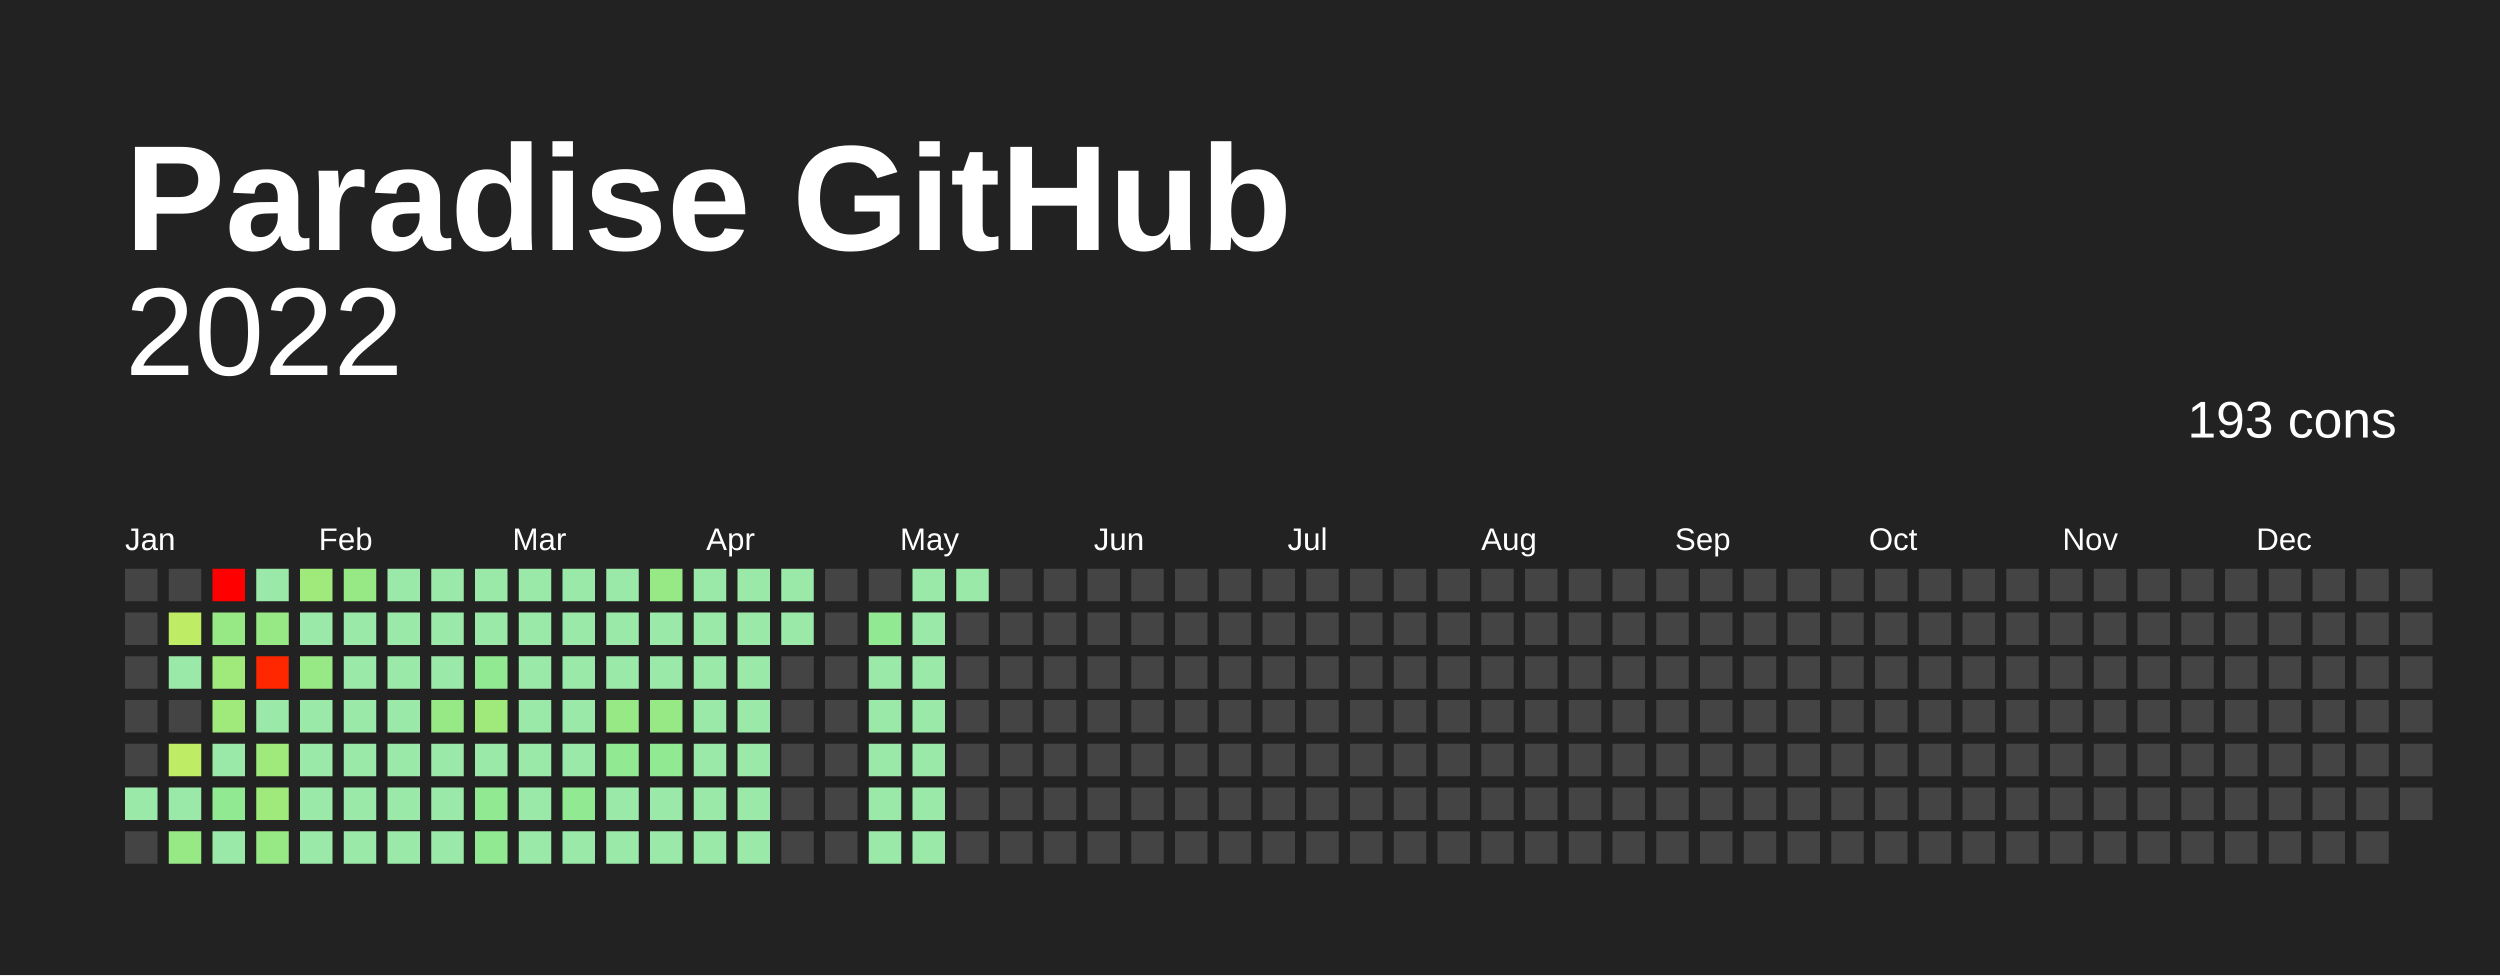
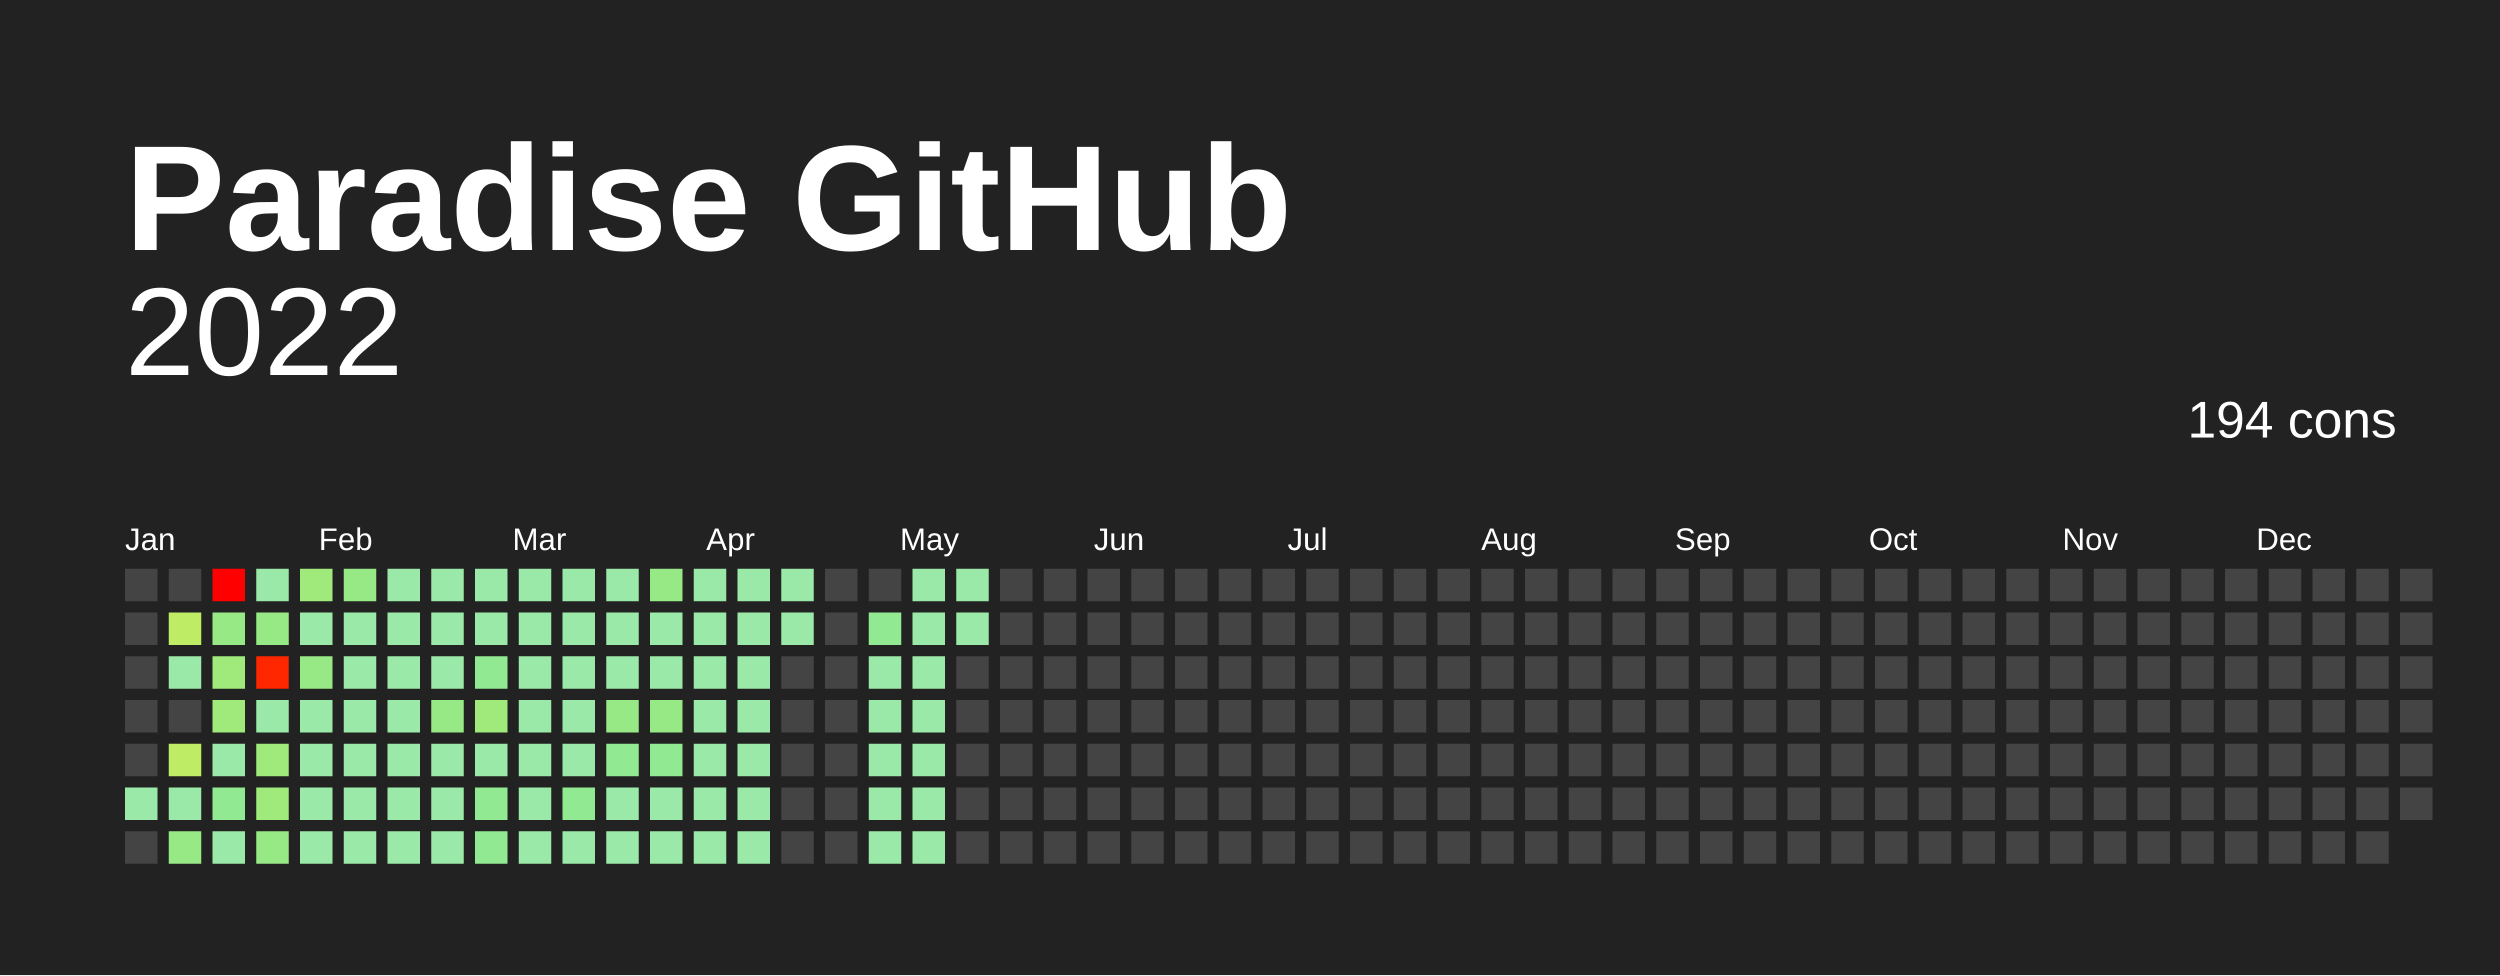
<svg xmlns="http://www.w3.org/2000/svg" baseProfile="full" height="78mm" version="1.1" viewBox="0,0,200,78" width="200mm">
  <defs />
  <rect fill="#222222" height="78" width="200" x="0" y="0" />
  <text fill="#FFFFFF" style="font-size:12px; font-family:Arial; font-weight:bold;" x="10" y="20">Paradise GitHub</text>
  <text alignment-baseline="hanging" fill="#FFFFFF" style="font-size:10.0px; font-family:Arial;" x="10" y="30">2022</text>
-   <text alignment-baseline="hanging" fill="#FFFFFF" style="font-size:4.125px; font-family:Arial;" x="175" y="35">193 cons</text>
+   <text alignment-baseline="hanging" fill="#FFFFFF" style="font-size:4.125px; font-family:Arial;" x="175" y="35">194 cons</text>
  <text fill="#FFFFFF" style="font-size:2.5px; font-family:Arial" x="10.0" y="44">Jan</text>
  <text fill="#FFFFFF" style="font-size:2.5px; font-family:Arial" x="25.5" y="44">Feb</text>
  <text fill="#FFFFFF" style="font-size:2.5px; font-family:Arial" x="41.0" y="44">Mar</text>
  <text fill="#FFFFFF" style="font-size:2.5px; font-family:Arial" x="56.5" y="44">Apr</text>
  <text fill="#FFFFFF" style="font-size:2.5px; font-family:Arial" x="72.0" y="44">May</text>
  <text fill="#FFFFFF" style="font-size:2.5px; font-family:Arial" x="87.5" y="44">Jun</text>
  <text fill="#FFFFFF" style="font-size:2.5px; font-family:Arial" x="103.0" y="44">Jul</text>
  <text fill="#FFFFFF" style="font-size:2.5px; font-family:Arial" x="118.5" y="44">Aug</text>
  <text fill="#FFFFFF" style="font-size:2.5px; font-family:Arial" x="134.0" y="44">Sep</text>
  <text fill="#FFFFFF" style="font-size:2.5px; font-family:Arial" x="149.5" y="44">Oct</text>
  <text fill="#FFFFFF" style="font-size:2.5px; font-family:Arial" x="165.0" y="44">Nov</text>
  <text fill="#FFFFFF" style="font-size:2.5px; font-family:Arial" x="180.5" y="44">Dec</text>
  <rect fill="#444444" height="2.6" width="2.6" x="10.0" y="45.5" />
  <rect fill="#444444" height="2.6" width="2.6" x="10.0" y="49.0" />
  <rect fill="#444444" height="2.6" width="2.6" x="10.0" y="52.5" />
  <rect fill="#444444" height="2.6" width="2.6" x="10.0" y="56.0" />
  <rect fill="#444444" height="2.6" width="2.6" x="10.0" y="59.5" />
  <rect fill="#9be9a8" height="2.6" width="2.6" x="10.0" y="63.0" />
  <rect fill="#444444" height="2.6" width="2.6" x="10.0" y="66.5" />
  <rect fill="#444444" height="2.6" width="2.6" x="13.5" y="45.5" />
  <rect fill="#bfec65" height="2.6" width="2.6" x="13.5" y="49.0" />
  <rect fill="#9be9a8" height="2.6" width="2.6" x="13.5" y="52.5" />
  <rect fill="#444444" height="2.6" width="2.6" x="13.5" y="56.0" />
  <rect fill="#bfec65" height="2.6" width="2.6" x="13.5" y="59.5" />
  <rect fill="#9be9a8" height="2.6" width="2.6" x="13.5" y="63.0" />
  <rect fill="#97e986" height="2.6" width="2.6" x="13.5" y="66.5" />
  <rect fill="red" height="2.6" width="2.6" x="17.0" y="45.5" />
  <rect fill="#97e986" height="2.6" width="2.6" x="17.0" y="49.0" />
  <rect fill="#a0ea7b" height="2.6" width="2.6" x="17.0" y="52.5" />
  <rect fill="#a0ea7b" height="2.6" width="2.6" x="17.0" y="56.0" />
  <rect fill="#9be9a8" height="2.6" width="2.6" x="17.0" y="59.5" />
  <rect fill="#91e991" height="2.6" width="2.6" x="17.0" y="63.0" />
  <rect fill="#9be9a8" height="2.6" width="2.6" x="17.0" y="66.5" />
  <rect fill="#9be9a8" height="2.6" width="2.6" x="20.5" y="45.5" />
  <rect fill="#97e986" height="2.6" width="2.6" x="20.5" y="49.0" />
  <rect fill="#ff2700" height="2.6" width="2.6" x="20.5" y="52.5" />
  <rect fill="#9be9a8" height="2.6" width="2.6" x="20.5" y="56.0" />
  <rect fill="#a0ea7b" height="2.6" width="2.6" x="20.5" y="59.5" />
  <rect fill="#a0ea7b" height="2.6" width="2.6" x="20.5" y="63.0" />
  <rect fill="#97e986" height="2.6" width="2.6" x="20.5" y="66.5" />
  <rect fill="#a0ea7b" height="2.6" width="2.6" x="24.0" y="45.5" />
  <rect fill="#9be9a8" height="2.6" width="2.6" x="24.0" y="49.0" />
  <rect fill="#97e986" height="2.6" width="2.6" x="24.0" y="52.5" />
  <rect fill="#9be9a8" height="2.6" width="2.6" x="24.0" y="56.0" />
  <rect fill="#9be9a8" height="2.6" width="2.6" x="24.0" y="59.5" />
  <rect fill="#9be9a8" height="2.6" width="2.6" x="24.0" y="63.0" />
  <rect fill="#9be9a8" height="2.6" width="2.6" x="24.0" y="66.5" />
  <rect fill="#97e986" height="2.6" width="2.6" x="27.5" y="45.5" />
  <rect fill="#9be9a8" height="2.6" width="2.6" x="27.5" y="49.0" />
  <rect fill="#9be9a8" height="2.6" width="2.6" x="27.5" y="52.5" />
  <rect fill="#9be9a8" height="2.6" width="2.6" x="27.5" y="56.0" />
  <rect fill="#9be9a8" height="2.6" width="2.6" x="27.5" y="59.5" />
  <rect fill="#9be9a8" height="2.6" width="2.6" x="27.5" y="63.0" />
  <rect fill="#9be9a8" height="2.6" width="2.6" x="27.5" y="66.5" />
  <rect fill="#9be9a8" height="2.6" width="2.6" x="31.0" y="45.5" />
  <rect fill="#9be9a8" height="2.6" width="2.6" x="31.0" y="49.0" />
  <rect fill="#9be9a8" height="2.6" width="2.6" x="31.0" y="52.5" />
  <rect fill="#9be9a8" height="2.6" width="2.6" x="31.0" y="56.0" />
  <rect fill="#9be9a8" height="2.6" width="2.6" x="31.0" y="59.5" />
  <rect fill="#9be9a8" height="2.6" width="2.6" x="31.0" y="63.0" />
  <rect fill="#9be9a8" height="2.6" width="2.6" x="31.0" y="66.5" />
  <rect fill="#9be9a8" height="2.6" width="2.6" x="34.5" y="45.5" />
  <rect fill="#9be9a8" height="2.6" width="2.6" x="34.5" y="49.0" />
  <rect fill="#9be9a8" height="2.6" width="2.6" x="34.5" y="52.5" />
  <rect fill="#97e986" height="2.6" width="2.6" x="34.5" y="56.0" />
  <rect fill="#9be9a8" height="2.6" width="2.6" x="34.5" y="59.5" />
  <rect fill="#9be9a8" height="2.6" width="2.6" x="34.5" y="63.0" />
  <rect fill="#9be9a8" height="2.6" width="2.6" x="34.5" y="66.5" />
  <rect fill="#9be9a8" height="2.6" width="2.6" x="38.0" y="45.5" />
  <rect fill="#9be9a8" height="2.6" width="2.6" x="38.0" y="49.0" />
  <rect fill="#91e991" height="2.6" width="2.6" x="38.0" y="52.5" />
  <rect fill="#a0ea7b" height="2.6" width="2.6" x="38.0" y="56.0" />
  <rect fill="#9be9a8" height="2.6" width="2.6" x="38.0" y="59.5" />
  <rect fill="#91e991" height="2.6" width="2.6" x="38.0" y="63.0" />
  <rect fill="#91e991" height="2.6" width="2.6" x="38.0" y="66.5" />
  <rect fill="#9be9a8" height="2.6" width="2.6" x="41.5" y="45.5" />
  <rect fill="#9be9a8" height="2.6" width="2.6" x="41.5" y="49.0" />
  <rect fill="#9be9a8" height="2.6" width="2.6" x="41.5" y="52.5" />
  <rect fill="#9be9a8" height="2.6" width="2.6" x="41.5" y="56.0" />
  <rect fill="#9be9a8" height="2.6" width="2.6" x="41.5" y="59.5" />
  <rect fill="#9be9a8" height="2.6" width="2.6" x="41.5" y="63.0" />
  <rect fill="#9be9a8" height="2.6" width="2.6" x="41.5" y="66.5" />
  <rect fill="#9be9a8" height="2.6" width="2.6" x="45.0" y="45.5" />
  <rect fill="#9be9a8" height="2.6" width="2.6" x="45.0" y="49.0" />
  <rect fill="#9be9a8" height="2.6" width="2.6" x="45.0" y="52.5" />
  <rect fill="#9be9a8" height="2.6" width="2.6" x="45.0" y="56.0" />
  <rect fill="#9be9a8" height="2.6" width="2.6" x="45.0" y="59.5" />
  <rect fill="#91e991" height="2.6" width="2.6" x="45.0" y="63.0" />
  <rect fill="#9be9a8" height="2.6" width="2.6" x="45.0" y="66.5" />
  <rect fill="#9be9a8" height="2.6" width="2.6" x="48.5" y="45.5" />
  <rect fill="#9be9a8" height="2.6" width="2.6" x="48.5" y="49.0" />
  <rect fill="#9be9a8" height="2.6" width="2.6" x="48.5" y="52.5" />
  <rect fill="#97e986" height="2.6" width="2.6" x="48.5" y="56.0" />
  <rect fill="#91e991" height="2.6" width="2.6" x="48.5" y="59.5" />
  <rect fill="#9be9a8" height="2.6" width="2.6" x="48.5" y="63.0" />
  <rect fill="#9be9a8" height="2.6" width="2.6" x="48.5" y="66.5" />
  <rect fill="#97e986" height="2.6" width="2.6" x="52.0" y="45.5" />
  <rect fill="#9be9a8" height="2.6" width="2.6" x="52.0" y="49.0" />
  <rect fill="#9be9a8" height="2.6" width="2.6" x="52.0" y="52.5" />
  <rect fill="#97e986" height="2.6" width="2.6" x="52.0" y="56.0" />
  <rect fill="#91e991" height="2.6" width="2.6" x="52.0" y="59.5" />
  <rect fill="#9be9a8" height="2.6" width="2.6" x="52.0" y="63.0" />
  <rect fill="#9be9a8" height="2.6" width="2.6" x="52.0" y="66.5" />
  <rect fill="#9be9a8" height="2.6" width="2.6" x="55.5" y="45.5" />
  <rect fill="#9be9a8" height="2.6" width="2.6" x="55.5" y="49.0" />
  <rect fill="#9be9a8" height="2.6" width="2.6" x="55.5" y="52.5" />
  <rect fill="#9be9a8" height="2.6" width="2.6" x="55.5" y="56.0" />
  <rect fill="#9be9a8" height="2.6" width="2.6" x="55.5" y="59.5" />
  <rect fill="#9be9a8" height="2.6" width="2.6" x="55.5" y="63.0" />
  <rect fill="#9be9a8" height="2.6" width="2.6" x="55.5" y="66.5" />
  <rect fill="#9be9a8" height="2.6" width="2.6" x="59.0" y="45.5" />
  <rect fill="#9be9a8" height="2.6" width="2.6" x="59.0" y="49.0" />
  <rect fill="#9be9a8" height="2.6" width="2.6" x="59.0" y="52.5" />
  <rect fill="#9be9a8" height="2.6" width="2.6" x="59.0" y="56.0" />
  <rect fill="#9be9a8" height="2.6" width="2.6" x="59.0" y="59.5" />
  <rect fill="#9be9a8" height="2.6" width="2.6" x="59.0" y="63.0" />
  <rect fill="#9be9a8" height="2.6" width="2.6" x="59.0" y="66.5" />
  <rect fill="#9be9a8" height="2.6" width="2.6" x="62.5" y="45.5" />
  <rect fill="#9be9a8" height="2.6" width="2.6" x="62.5" y="49.0" />
  <rect fill="#444444" height="2.6" width="2.6" x="62.5" y="52.5" />
  <rect fill="#444444" height="2.6" width="2.6" x="62.5" y="56.0" />
  <rect fill="#444444" height="2.6" width="2.6" x="62.5" y="59.5" />
  <rect fill="#444444" height="2.6" width="2.6" x="62.5" y="63.0" />
  <rect fill="#444444" height="2.6" width="2.6" x="62.5" y="66.5" />
  <rect fill="#444444" height="2.6" width="2.6" x="66.0" y="45.5" />
  <rect fill="#444444" height="2.6" width="2.6" x="66.0" y="49.0" />
  <rect fill="#444444" height="2.6" width="2.6" x="66.0" y="52.5" />
  <rect fill="#444444" height="2.6" width="2.6" x="66.0" y="56.0" />
  <rect fill="#444444" height="2.6" width="2.6" x="66.0" y="59.5" />
  <rect fill="#444444" height="2.6" width="2.6" x="66.0" y="63.0" />
  <rect fill="#444444" height="2.6" width="2.6" x="66.0" y="66.5" />
  <rect fill="#444444" height="2.6" width="2.6" x="69.5" y="45.5" />
  <rect fill="#91e991" height="2.6" width="2.6" x="69.5" y="49.0" />
  <rect fill="#9be9a8" height="2.6" width="2.6" x="69.5" y="52.5" />
  <rect fill="#9be9a8" height="2.6" width="2.6" x="69.5" y="56.0" />
  <rect fill="#9be9a8" height="2.6" width="2.6" x="69.5" y="59.5" />
  <rect fill="#9be9a8" height="2.6" width="2.6" x="69.5" y="63.0" />
  <rect fill="#9be9a8" height="2.6" width="2.6" x="69.5" y="66.5" />
  <rect fill="#9be9a8" height="2.6" width="2.6" x="73.0" y="45.5" />
  <rect fill="#9be9a8" height="2.6" width="2.6" x="73.0" y="49.0" />
  <rect fill="#9be9a8" height="2.6" width="2.6" x="73.0" y="52.5" />
  <rect fill="#9be9a8" height="2.6" width="2.6" x="73.0" y="56.0" />
  <rect fill="#9be9a8" height="2.6" width="2.6" x="73.0" y="59.5" />
  <rect fill="#9be9a8" height="2.6" width="2.6" x="73.0" y="63.0" />
  <rect fill="#9be9a8" height="2.6" width="2.6" x="73.0" y="66.5" />
  <rect fill="#9be9a8" height="2.6" width="2.6" x="76.5" y="45.5" />
-   <rect fill="#444444" height="2.6" width="2.6" x="76.5" y="49.0" />
+   <rect fill="#9be9a8" height="2.6" width="2.6" x="76.5" y="49.0" />
  <rect fill="#444444" height="2.6" width="2.6" x="76.5" y="52.5" />
  <rect fill="#444444" height="2.6" width="2.6" x="76.5" y="56.0" />
  <rect fill="#444444" height="2.6" width="2.6" x="76.5" y="59.5" />
  <rect fill="#444444" height="2.6" width="2.6" x="76.5" y="63.0" />
  <rect fill="#444444" height="2.6" width="2.6" x="76.5" y="66.5" />
  <rect fill="#444444" height="2.6" width="2.6" x="80.0" y="45.5" />
  <rect fill="#444444" height="2.6" width="2.6" x="80.0" y="49.0" />
  <rect fill="#444444" height="2.6" width="2.6" x="80.0" y="52.5" />
  <rect fill="#444444" height="2.6" width="2.6" x="80.0" y="56.0" />
  <rect fill="#444444" height="2.6" width="2.6" x="80.0" y="59.5" />
  <rect fill="#444444" height="2.6" width="2.6" x="80.0" y="63.0" />
  <rect fill="#444444" height="2.6" width="2.6" x="80.0" y="66.5" />
  <rect fill="#444444" height="2.6" width="2.6" x="83.5" y="45.5" />
  <rect fill="#444444" height="2.6" width="2.6" x="83.5" y="49.0" />
  <rect fill="#444444" height="2.6" width="2.6" x="83.5" y="52.5" />
  <rect fill="#444444" height="2.6" width="2.6" x="83.5" y="56.0" />
  <rect fill="#444444" height="2.6" width="2.6" x="83.5" y="59.5" />
  <rect fill="#444444" height="2.6" width="2.6" x="83.5" y="63.0" />
  <rect fill="#444444" height="2.6" width="2.6" x="83.5" y="66.5" />
  <rect fill="#444444" height="2.6" width="2.6" x="87.0" y="45.5" />
  <rect fill="#444444" height="2.6" width="2.6" x="87.0" y="49.0" />
  <rect fill="#444444" height="2.6" width="2.6" x="87.0" y="52.5" />
  <rect fill="#444444" height="2.6" width="2.6" x="87.0" y="56.0" />
  <rect fill="#444444" height="2.6" width="2.6" x="87.0" y="59.5" />
  <rect fill="#444444" height="2.6" width="2.6" x="87.0" y="63.0" />
  <rect fill="#444444" height="2.6" width="2.6" x="87.0" y="66.5" />
  <rect fill="#444444" height="2.6" width="2.6" x="90.5" y="45.5" />
  <rect fill="#444444" height="2.6" width="2.6" x="90.5" y="49.0" />
  <rect fill="#444444" height="2.6" width="2.6" x="90.5" y="52.5" />
  <rect fill="#444444" height="2.6" width="2.6" x="90.5" y="56.0" />
  <rect fill="#444444" height="2.6" width="2.6" x="90.5" y="59.5" />
  <rect fill="#444444" height="2.6" width="2.6" x="90.5" y="63.0" />
  <rect fill="#444444" height="2.6" width="2.6" x="90.5" y="66.5" />
  <rect fill="#444444" height="2.6" width="2.6" x="94.0" y="45.5" />
  <rect fill="#444444" height="2.6" width="2.6" x="94.0" y="49.0" />
  <rect fill="#444444" height="2.6" width="2.6" x="94.0" y="52.5" />
  <rect fill="#444444" height="2.6" width="2.6" x="94.0" y="56.0" />
  <rect fill="#444444" height="2.6" width="2.6" x="94.0" y="59.5" />
  <rect fill="#444444" height="2.6" width="2.6" x="94.0" y="63.0" />
  <rect fill="#444444" height="2.6" width="2.6" x="94.0" y="66.5" />
  <rect fill="#444444" height="2.6" width="2.6" x="97.5" y="45.5" />
  <rect fill="#444444" height="2.6" width="2.6" x="97.5" y="49.0" />
  <rect fill="#444444" height="2.6" width="2.6" x="97.5" y="52.5" />
  <rect fill="#444444" height="2.6" width="2.6" x="97.5" y="56.0" />
  <rect fill="#444444" height="2.6" width="2.6" x="97.5" y="59.5" />
  <rect fill="#444444" height="2.6" width="2.6" x="97.5" y="63.0" />
  <rect fill="#444444" height="2.6" width="2.6" x="97.5" y="66.5" />
  <rect fill="#444444" height="2.6" width="2.6" x="101.0" y="45.5" />
  <rect fill="#444444" height="2.6" width="2.6" x="101.0" y="49.0" />
  <rect fill="#444444" height="2.6" width="2.6" x="101.0" y="52.5" />
  <rect fill="#444444" height="2.6" width="2.6" x="101.0" y="56.0" />
  <rect fill="#444444" height="2.6" width="2.6" x="101.0" y="59.5" />
  <rect fill="#444444" height="2.6" width="2.6" x="101.0" y="63.0" />
  <rect fill="#444444" height="2.6" width="2.6" x="101.0" y="66.5" />
  <rect fill="#444444" height="2.6" width="2.6" x="104.5" y="45.5" />
  <rect fill="#444444" height="2.6" width="2.6" x="104.5" y="49.0" />
  <rect fill="#444444" height="2.6" width="2.6" x="104.5" y="52.5" />
  <rect fill="#444444" height="2.6" width="2.6" x="104.5" y="56.0" />
  <rect fill="#444444" height="2.6" width="2.6" x="104.5" y="59.5" />
  <rect fill="#444444" height="2.6" width="2.6" x="104.5" y="63.0" />
  <rect fill="#444444" height="2.6" width="2.6" x="104.5" y="66.5" />
  <rect fill="#444444" height="2.6" width="2.6" x="108.0" y="45.5" />
  <rect fill="#444444" height="2.6" width="2.6" x="108.0" y="49.0" />
  <rect fill="#444444" height="2.6" width="2.6" x="108.0" y="52.5" />
  <rect fill="#444444" height="2.6" width="2.6" x="108.0" y="56.0" />
  <rect fill="#444444" height="2.6" width="2.6" x="108.0" y="59.5" />
  <rect fill="#444444" height="2.6" width="2.6" x="108.0" y="63.0" />
  <rect fill="#444444" height="2.6" width="2.6" x="108.0" y="66.5" />
  <rect fill="#444444" height="2.6" width="2.6" x="111.5" y="45.5" />
  <rect fill="#444444" height="2.6" width="2.6" x="111.5" y="49.0" />
  <rect fill="#444444" height="2.6" width="2.6" x="111.5" y="52.5" />
  <rect fill="#444444" height="2.6" width="2.6" x="111.5" y="56.0" />
  <rect fill="#444444" height="2.6" width="2.6" x="111.5" y="59.5" />
  <rect fill="#444444" height="2.6" width="2.6" x="111.5" y="63.0" />
  <rect fill="#444444" height="2.6" width="2.6" x="111.5" y="66.5" />
  <rect fill="#444444" height="2.6" width="2.6" x="115.0" y="45.5" />
  <rect fill="#444444" height="2.6" width="2.6" x="115.0" y="49.0" />
  <rect fill="#444444" height="2.6" width="2.6" x="115.0" y="52.5" />
  <rect fill="#444444" height="2.6" width="2.6" x="115.0" y="56.0" />
  <rect fill="#444444" height="2.6" width="2.6" x="115.0" y="59.5" />
  <rect fill="#444444" height="2.6" width="2.6" x="115.0" y="63.0" />
  <rect fill="#444444" height="2.6" width="2.6" x="115.0" y="66.5" />
  <rect fill="#444444" height="2.6" width="2.6" x="118.5" y="45.5" />
  <rect fill="#444444" height="2.6" width="2.6" x="118.5" y="49.0" />
  <rect fill="#444444" height="2.6" width="2.6" x="118.5" y="52.5" />
  <rect fill="#444444" height="2.6" width="2.6" x="118.5" y="56.0" />
  <rect fill="#444444" height="2.6" width="2.6" x="118.5" y="59.5" />
  <rect fill="#444444" height="2.6" width="2.6" x="118.5" y="63.0" />
  <rect fill="#444444" height="2.6" width="2.6" x="118.5" y="66.5" />
  <rect fill="#444444" height="2.6" width="2.6" x="122.0" y="45.5" />
  <rect fill="#444444" height="2.6" width="2.6" x="122.0" y="49.0" />
  <rect fill="#444444" height="2.6" width="2.6" x="122.0" y="52.5" />
  <rect fill="#444444" height="2.6" width="2.6" x="122.0" y="56.0" />
  <rect fill="#444444" height="2.6" width="2.6" x="122.0" y="59.5" />
  <rect fill="#444444" height="2.6" width="2.6" x="122.0" y="63.0" />
  <rect fill="#444444" height="2.6" width="2.6" x="122.0" y="66.5" />
  <rect fill="#444444" height="2.6" width="2.6" x="125.5" y="45.5" />
  <rect fill="#444444" height="2.6" width="2.6" x="125.5" y="49.0" />
  <rect fill="#444444" height="2.6" width="2.6" x="125.5" y="52.5" />
  <rect fill="#444444" height="2.6" width="2.6" x="125.5" y="56.0" />
  <rect fill="#444444" height="2.6" width="2.6" x="125.5" y="59.5" />
  <rect fill="#444444" height="2.6" width="2.6" x="125.5" y="63.0" />
  <rect fill="#444444" height="2.6" width="2.6" x="125.5" y="66.5" />
  <rect fill="#444444" height="2.6" width="2.6" x="129.0" y="45.5" />
  <rect fill="#444444" height="2.6" width="2.6" x="129.0" y="49.0" />
  <rect fill="#444444" height="2.6" width="2.6" x="129.0" y="52.5" />
  <rect fill="#444444" height="2.6" width="2.6" x="129.0" y="56.0" />
  <rect fill="#444444" height="2.6" width="2.6" x="129.0" y="59.5" />
  <rect fill="#444444" height="2.6" width="2.6" x="129.0" y="63.0" />
  <rect fill="#444444" height="2.6" width="2.6" x="129.0" y="66.5" />
  <rect fill="#444444" height="2.6" width="2.6" x="132.5" y="45.5" />
  <rect fill="#444444" height="2.6" width="2.6" x="132.5" y="49.0" />
  <rect fill="#444444" height="2.6" width="2.6" x="132.5" y="52.5" />
  <rect fill="#444444" height="2.6" width="2.6" x="132.5" y="56.0" />
  <rect fill="#444444" height="2.6" width="2.6" x="132.5" y="59.5" />
  <rect fill="#444444" height="2.6" width="2.6" x="132.5" y="63.0" />
  <rect fill="#444444" height="2.6" width="2.6" x="132.5" y="66.5" />
  <rect fill="#444444" height="2.6" width="2.6" x="136.0" y="45.5" />
  <rect fill="#444444" height="2.6" width="2.6" x="136.0" y="49.0" />
  <rect fill="#444444" height="2.6" width="2.6" x="136.0" y="52.5" />
  <rect fill="#444444" height="2.6" width="2.6" x="136.0" y="56.0" />
  <rect fill="#444444" height="2.6" width="2.6" x="136.0" y="59.5" />
  <rect fill="#444444" height="2.6" width="2.6" x="136.0" y="63.0" />
  <rect fill="#444444" height="2.6" width="2.6" x="136.0" y="66.5" />
  <rect fill="#444444" height="2.6" width="2.6" x="139.5" y="45.5" />
  <rect fill="#444444" height="2.6" width="2.6" x="139.5" y="49.0" />
  <rect fill="#444444" height="2.6" width="2.6" x="139.5" y="52.5" />
  <rect fill="#444444" height="2.6" width="2.6" x="139.5" y="56.0" />
  <rect fill="#444444" height="2.6" width="2.6" x="139.5" y="59.5" />
  <rect fill="#444444" height="2.6" width="2.6" x="139.5" y="63.0" />
  <rect fill="#444444" height="2.6" width="2.6" x="139.5" y="66.5" />
  <rect fill="#444444" height="2.6" width="2.6" x="143.0" y="45.5" />
  <rect fill="#444444" height="2.6" width="2.6" x="143.0" y="49.0" />
  <rect fill="#444444" height="2.6" width="2.6" x="143.0" y="52.5" />
  <rect fill="#444444" height="2.6" width="2.6" x="143.0" y="56.0" />
  <rect fill="#444444" height="2.6" width="2.6" x="143.0" y="59.5" />
  <rect fill="#444444" height="2.6" width="2.6" x="143.0" y="63.0" />
  <rect fill="#444444" height="2.6" width="2.6" x="143.0" y="66.5" />
  <rect fill="#444444" height="2.6" width="2.6" x="146.5" y="45.5" />
  <rect fill="#444444" height="2.6" width="2.6" x="146.5" y="49.0" />
  <rect fill="#444444" height="2.6" width="2.6" x="146.5" y="52.5" />
  <rect fill="#444444" height="2.6" width="2.6" x="146.5" y="56.0" />
  <rect fill="#444444" height="2.6" width="2.6" x="146.5" y="59.5" />
  <rect fill="#444444" height="2.6" width="2.6" x="146.5" y="63.0" />
  <rect fill="#444444" height="2.6" width="2.6" x="146.5" y="66.5" />
  <rect fill="#444444" height="2.6" width="2.6" x="150.0" y="45.5" />
  <rect fill="#444444" height="2.6" width="2.6" x="150.0" y="49.0" />
  <rect fill="#444444" height="2.6" width="2.6" x="150.0" y="52.5" />
  <rect fill="#444444" height="2.6" width="2.6" x="150.0" y="56.0" />
  <rect fill="#444444" height="2.6" width="2.6" x="150.0" y="59.5" />
  <rect fill="#444444" height="2.6" width="2.6" x="150.0" y="63.0" />
  <rect fill="#444444" height="2.6" width="2.6" x="150.0" y="66.5" />
  <rect fill="#444444" height="2.6" width="2.6" x="153.5" y="45.5" />
  <rect fill="#444444" height="2.6" width="2.6" x="153.5" y="49.0" />
  <rect fill="#444444" height="2.6" width="2.6" x="153.5" y="52.5" />
  <rect fill="#444444" height="2.6" width="2.6" x="153.5" y="56.0" />
  <rect fill="#444444" height="2.6" width="2.6" x="153.5" y="59.5" />
  <rect fill="#444444" height="2.6" width="2.6" x="153.5" y="63.0" />
  <rect fill="#444444" height="2.6" width="2.6" x="153.5" y="66.5" />
  <rect fill="#444444" height="2.6" width="2.6" x="157.0" y="45.5" />
  <rect fill="#444444" height="2.6" width="2.6" x="157.0" y="49.0" />
  <rect fill="#444444" height="2.6" width="2.6" x="157.0" y="52.5" />
  <rect fill="#444444" height="2.6" width="2.6" x="157.0" y="56.0" />
  <rect fill="#444444" height="2.6" width="2.6" x="157.0" y="59.5" />
  <rect fill="#444444" height="2.6" width="2.6" x="157.0" y="63.0" />
  <rect fill="#444444" height="2.6" width="2.6" x="157.0" y="66.5" />
  <rect fill="#444444" height="2.6" width="2.6" x="160.5" y="45.5" />
  <rect fill="#444444" height="2.6" width="2.6" x="160.5" y="49.0" />
  <rect fill="#444444" height="2.6" width="2.6" x="160.5" y="52.5" />
  <rect fill="#444444" height="2.6" width="2.6" x="160.5" y="56.0" />
  <rect fill="#444444" height="2.6" width="2.6" x="160.5" y="59.5" />
  <rect fill="#444444" height="2.6" width="2.6" x="160.5" y="63.0" />
  <rect fill="#444444" height="2.6" width="2.6" x="160.5" y="66.5" />
  <rect fill="#444444" height="2.6" width="2.6" x="164.0" y="45.5" />
  <rect fill="#444444" height="2.6" width="2.6" x="164.0" y="49.0" />
  <rect fill="#444444" height="2.6" width="2.6" x="164.0" y="52.5" />
  <rect fill="#444444" height="2.6" width="2.6" x="164.0" y="56.0" />
  <rect fill="#444444" height="2.6" width="2.6" x="164.0" y="59.5" />
  <rect fill="#444444" height="2.6" width="2.6" x="164.0" y="63.0" />
  <rect fill="#444444" height="2.6" width="2.6" x="164.0" y="66.5" />
  <rect fill="#444444" height="2.6" width="2.6" x="167.5" y="45.5" />
  <rect fill="#444444" height="2.6" width="2.6" x="167.5" y="49.0" />
  <rect fill="#444444" height="2.6" width="2.6" x="167.5" y="52.5" />
  <rect fill="#444444" height="2.6" width="2.6" x="167.5" y="56.0" />
  <rect fill="#444444" height="2.6" width="2.6" x="167.5" y="59.5" />
  <rect fill="#444444" height="2.6" width="2.6" x="167.5" y="63.0" />
  <rect fill="#444444" height="2.6" width="2.6" x="167.5" y="66.5" />
  <rect fill="#444444" height="2.6" width="2.6" x="171.0" y="45.5" />
  <rect fill="#444444" height="2.6" width="2.6" x="171.0" y="49.0" />
  <rect fill="#444444" height="2.6" width="2.6" x="171.0" y="52.5" />
  <rect fill="#444444" height="2.6" width="2.6" x="171.0" y="56.0" />
  <rect fill="#444444" height="2.6" width="2.6" x="171.0" y="59.5" />
  <rect fill="#444444" height="2.6" width="2.6" x="171.0" y="63.0" />
  <rect fill="#444444" height="2.6" width="2.6" x="171.0" y="66.5" />
  <rect fill="#444444" height="2.6" width="2.6" x="174.5" y="45.5" />
  <rect fill="#444444" height="2.6" width="2.6" x="174.5" y="49.0" />
  <rect fill="#444444" height="2.6" width="2.6" x="174.5" y="52.5" />
  <rect fill="#444444" height="2.6" width="2.6" x="174.5" y="56.0" />
  <rect fill="#444444" height="2.6" width="2.6" x="174.5" y="59.5" />
  <rect fill="#444444" height="2.6" width="2.6" x="174.5" y="63.0" />
  <rect fill="#444444" height="2.6" width="2.6" x="174.5" y="66.5" />
  <rect fill="#444444" height="2.6" width="2.6" x="178.0" y="45.5" />
  <rect fill="#444444" height="2.6" width="2.6" x="178.0" y="49.0" />
  <rect fill="#444444" height="2.6" width="2.6" x="178.0" y="52.5" />
  <rect fill="#444444" height="2.6" width="2.6" x="178.0" y="56.0" />
  <rect fill="#444444" height="2.6" width="2.6" x="178.0" y="59.5" />
  <rect fill="#444444" height="2.6" width="2.6" x="178.0" y="63.0" />
  <rect fill="#444444" height="2.6" width="2.6" x="178.0" y="66.5" />
  <rect fill="#444444" height="2.6" width="2.6" x="181.5" y="45.5" />
  <rect fill="#444444" height="2.6" width="2.6" x="181.5" y="49.0" />
  <rect fill="#444444" height="2.6" width="2.6" x="181.5" y="52.5" />
  <rect fill="#444444" height="2.6" width="2.6" x="181.5" y="56.0" />
  <rect fill="#444444" height="2.6" width="2.6" x="181.5" y="59.5" />
  <rect fill="#444444" height="2.6" width="2.6" x="181.5" y="63.0" />
  <rect fill="#444444" height="2.6" width="2.6" x="181.5" y="66.5" />
  <rect fill="#444444" height="2.6" width="2.6" x="185.0" y="45.5" />
  <rect fill="#444444" height="2.6" width="2.6" x="185.0" y="49.0" />
  <rect fill="#444444" height="2.6" width="2.6" x="185.0" y="52.5" />
  <rect fill="#444444" height="2.6" width="2.6" x="185.0" y="56.0" />
  <rect fill="#444444" height="2.6" width="2.6" x="185.0" y="59.5" />
  <rect fill="#444444" height="2.6" width="2.6" x="185.0" y="63.0" />
  <rect fill="#444444" height="2.6" width="2.6" x="185.0" y="66.5" />
  <rect fill="#444444" height="2.6" width="2.6" x="188.5" y="45.5" />
  <rect fill="#444444" height="2.6" width="2.6" x="188.5" y="49.0" />
  <rect fill="#444444" height="2.6" width="2.6" x="188.5" y="52.5" />
  <rect fill="#444444" height="2.6" width="2.6" x="188.5" y="56.0" />
  <rect fill="#444444" height="2.6" width="2.6" x="188.5" y="59.5" />
  <rect fill="#444444" height="2.6" width="2.6" x="188.5" y="63.0" />
  <rect fill="#444444" height="2.6" width="2.6" x="188.5" y="66.5" />
  <rect fill="#444444" height="2.6" width="2.6" x="192.0" y="45.5" />
  <rect fill="#444444" height="2.6" width="2.6" x="192.0" y="49.0" />
  <rect fill="#444444" height="2.6" width="2.6" x="192.0" y="52.5" />
  <rect fill="#444444" height="2.6" width="2.6" x="192.0" y="56.0" />
  <rect fill="#444444" height="2.6" width="2.6" x="192.0" y="59.5" />
  <rect fill="#444444" height="2.6" width="2.6" x="192.0" y="63.0" />
</svg>
